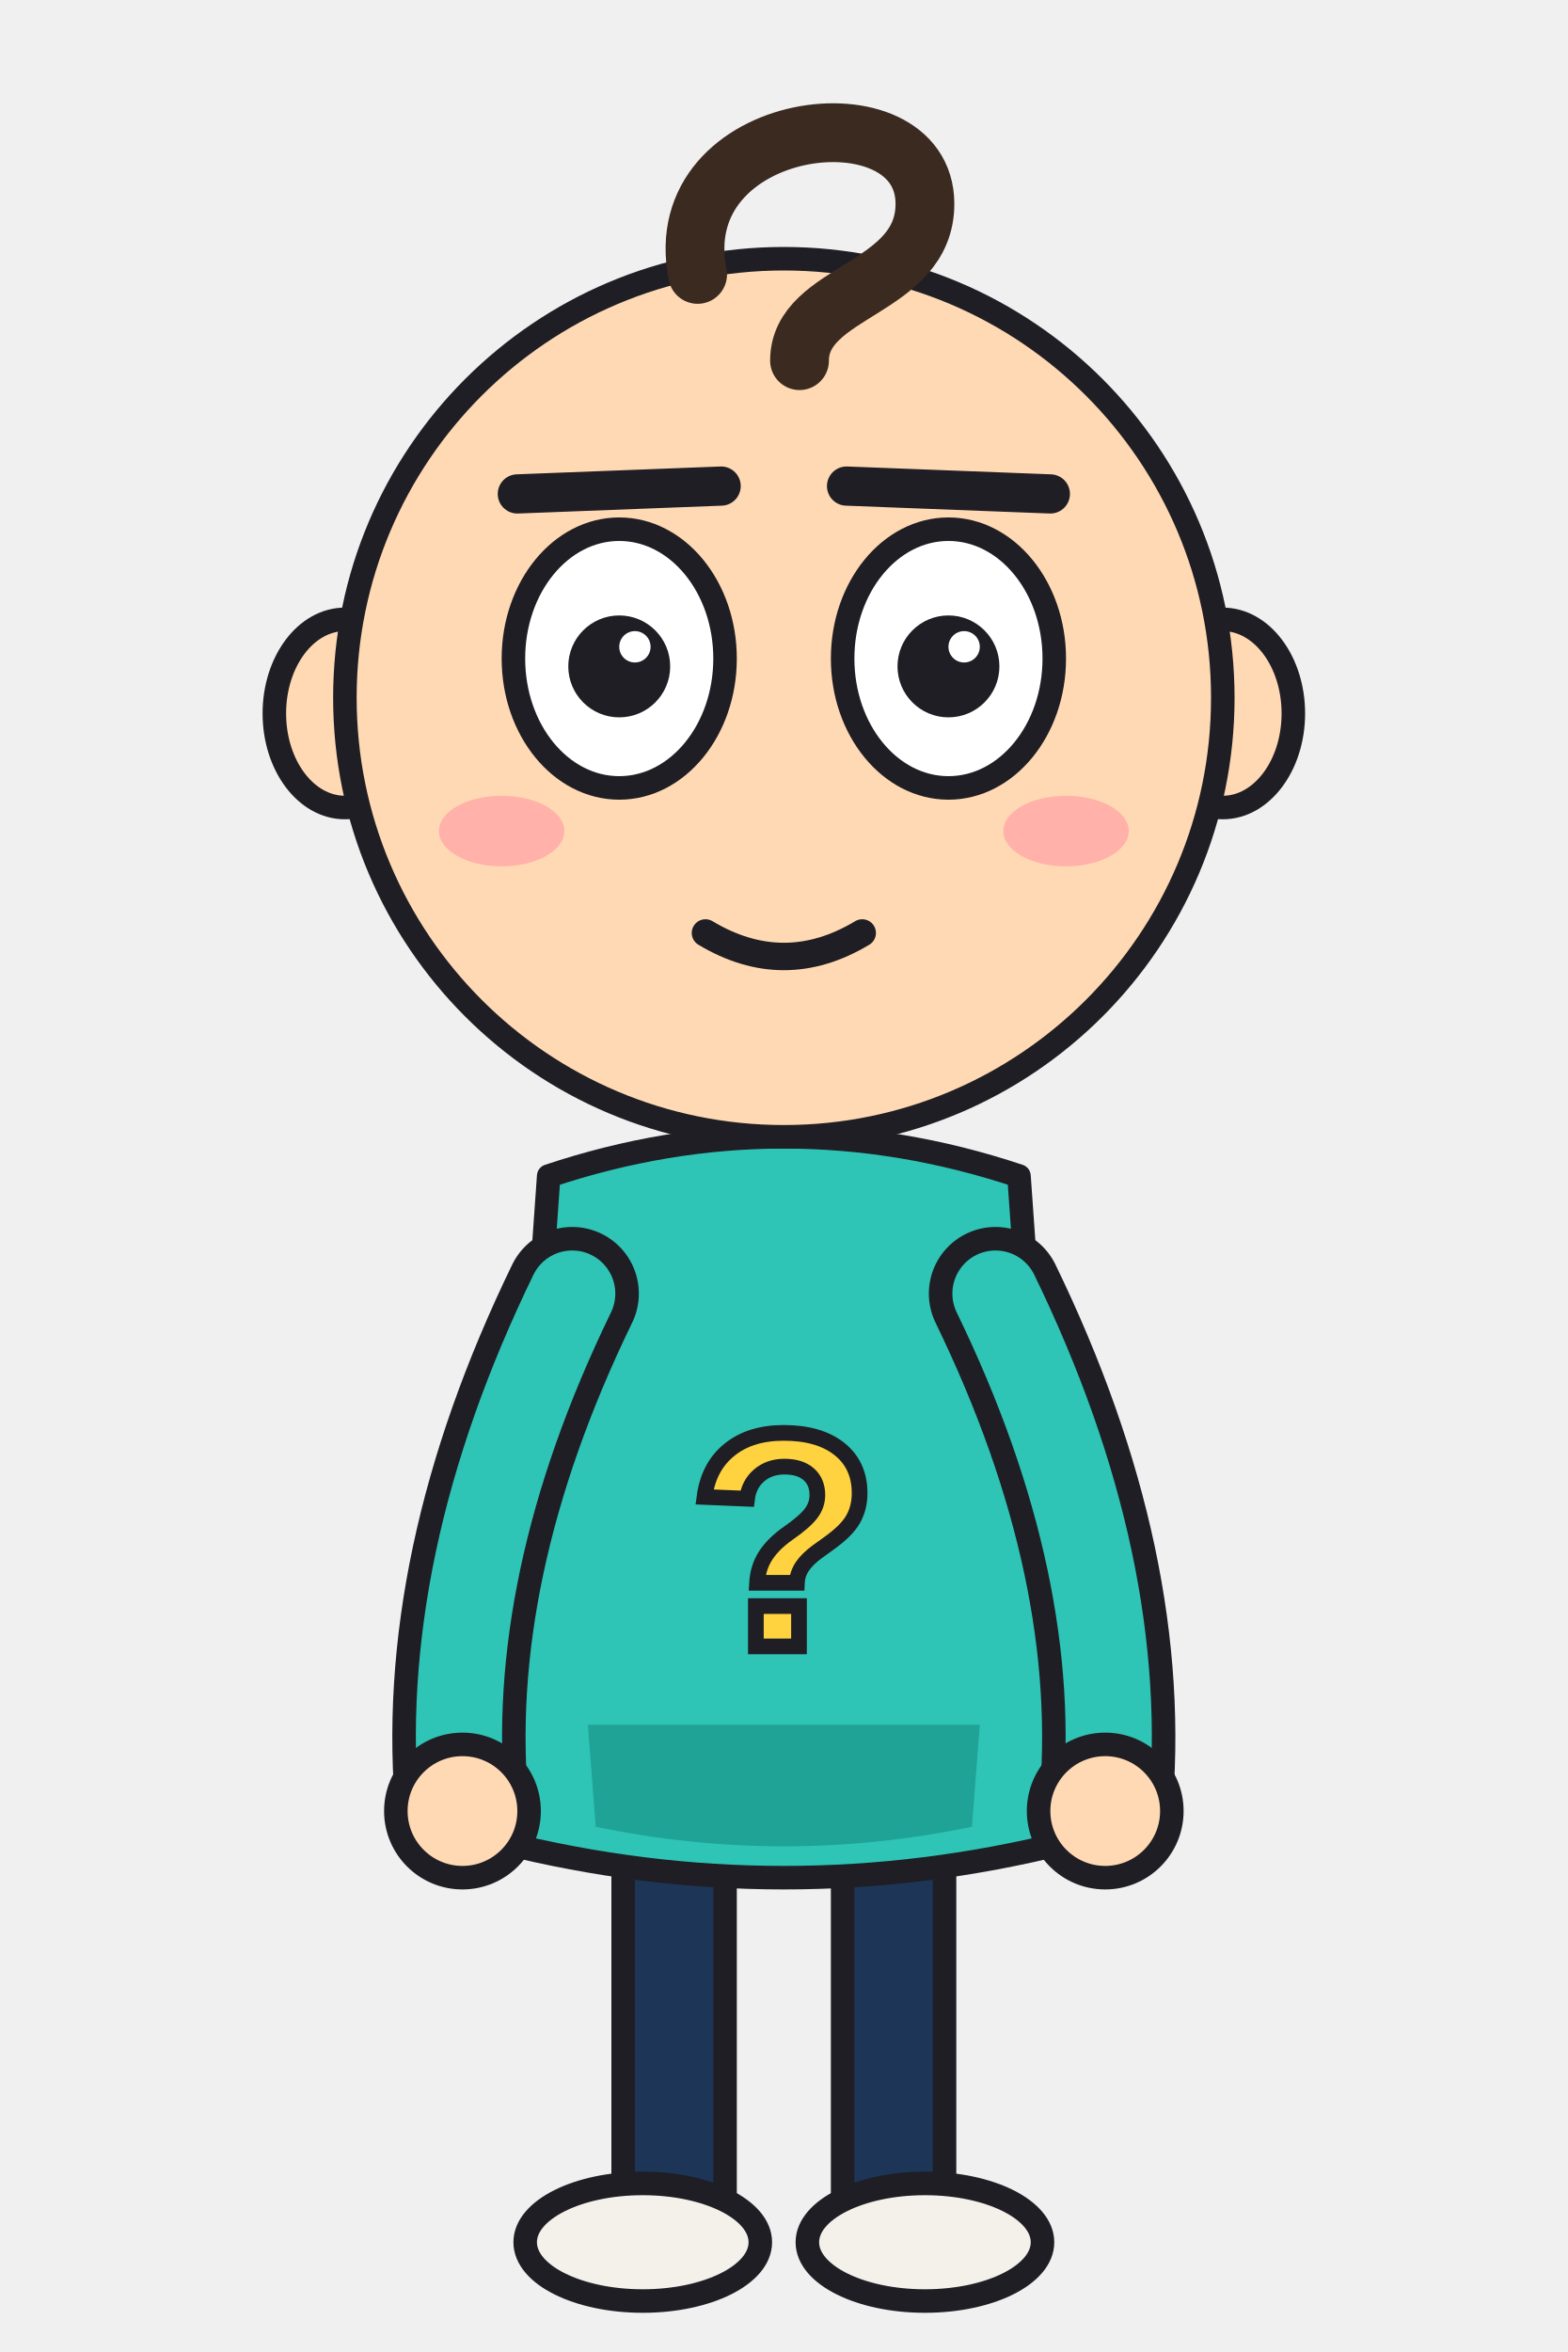
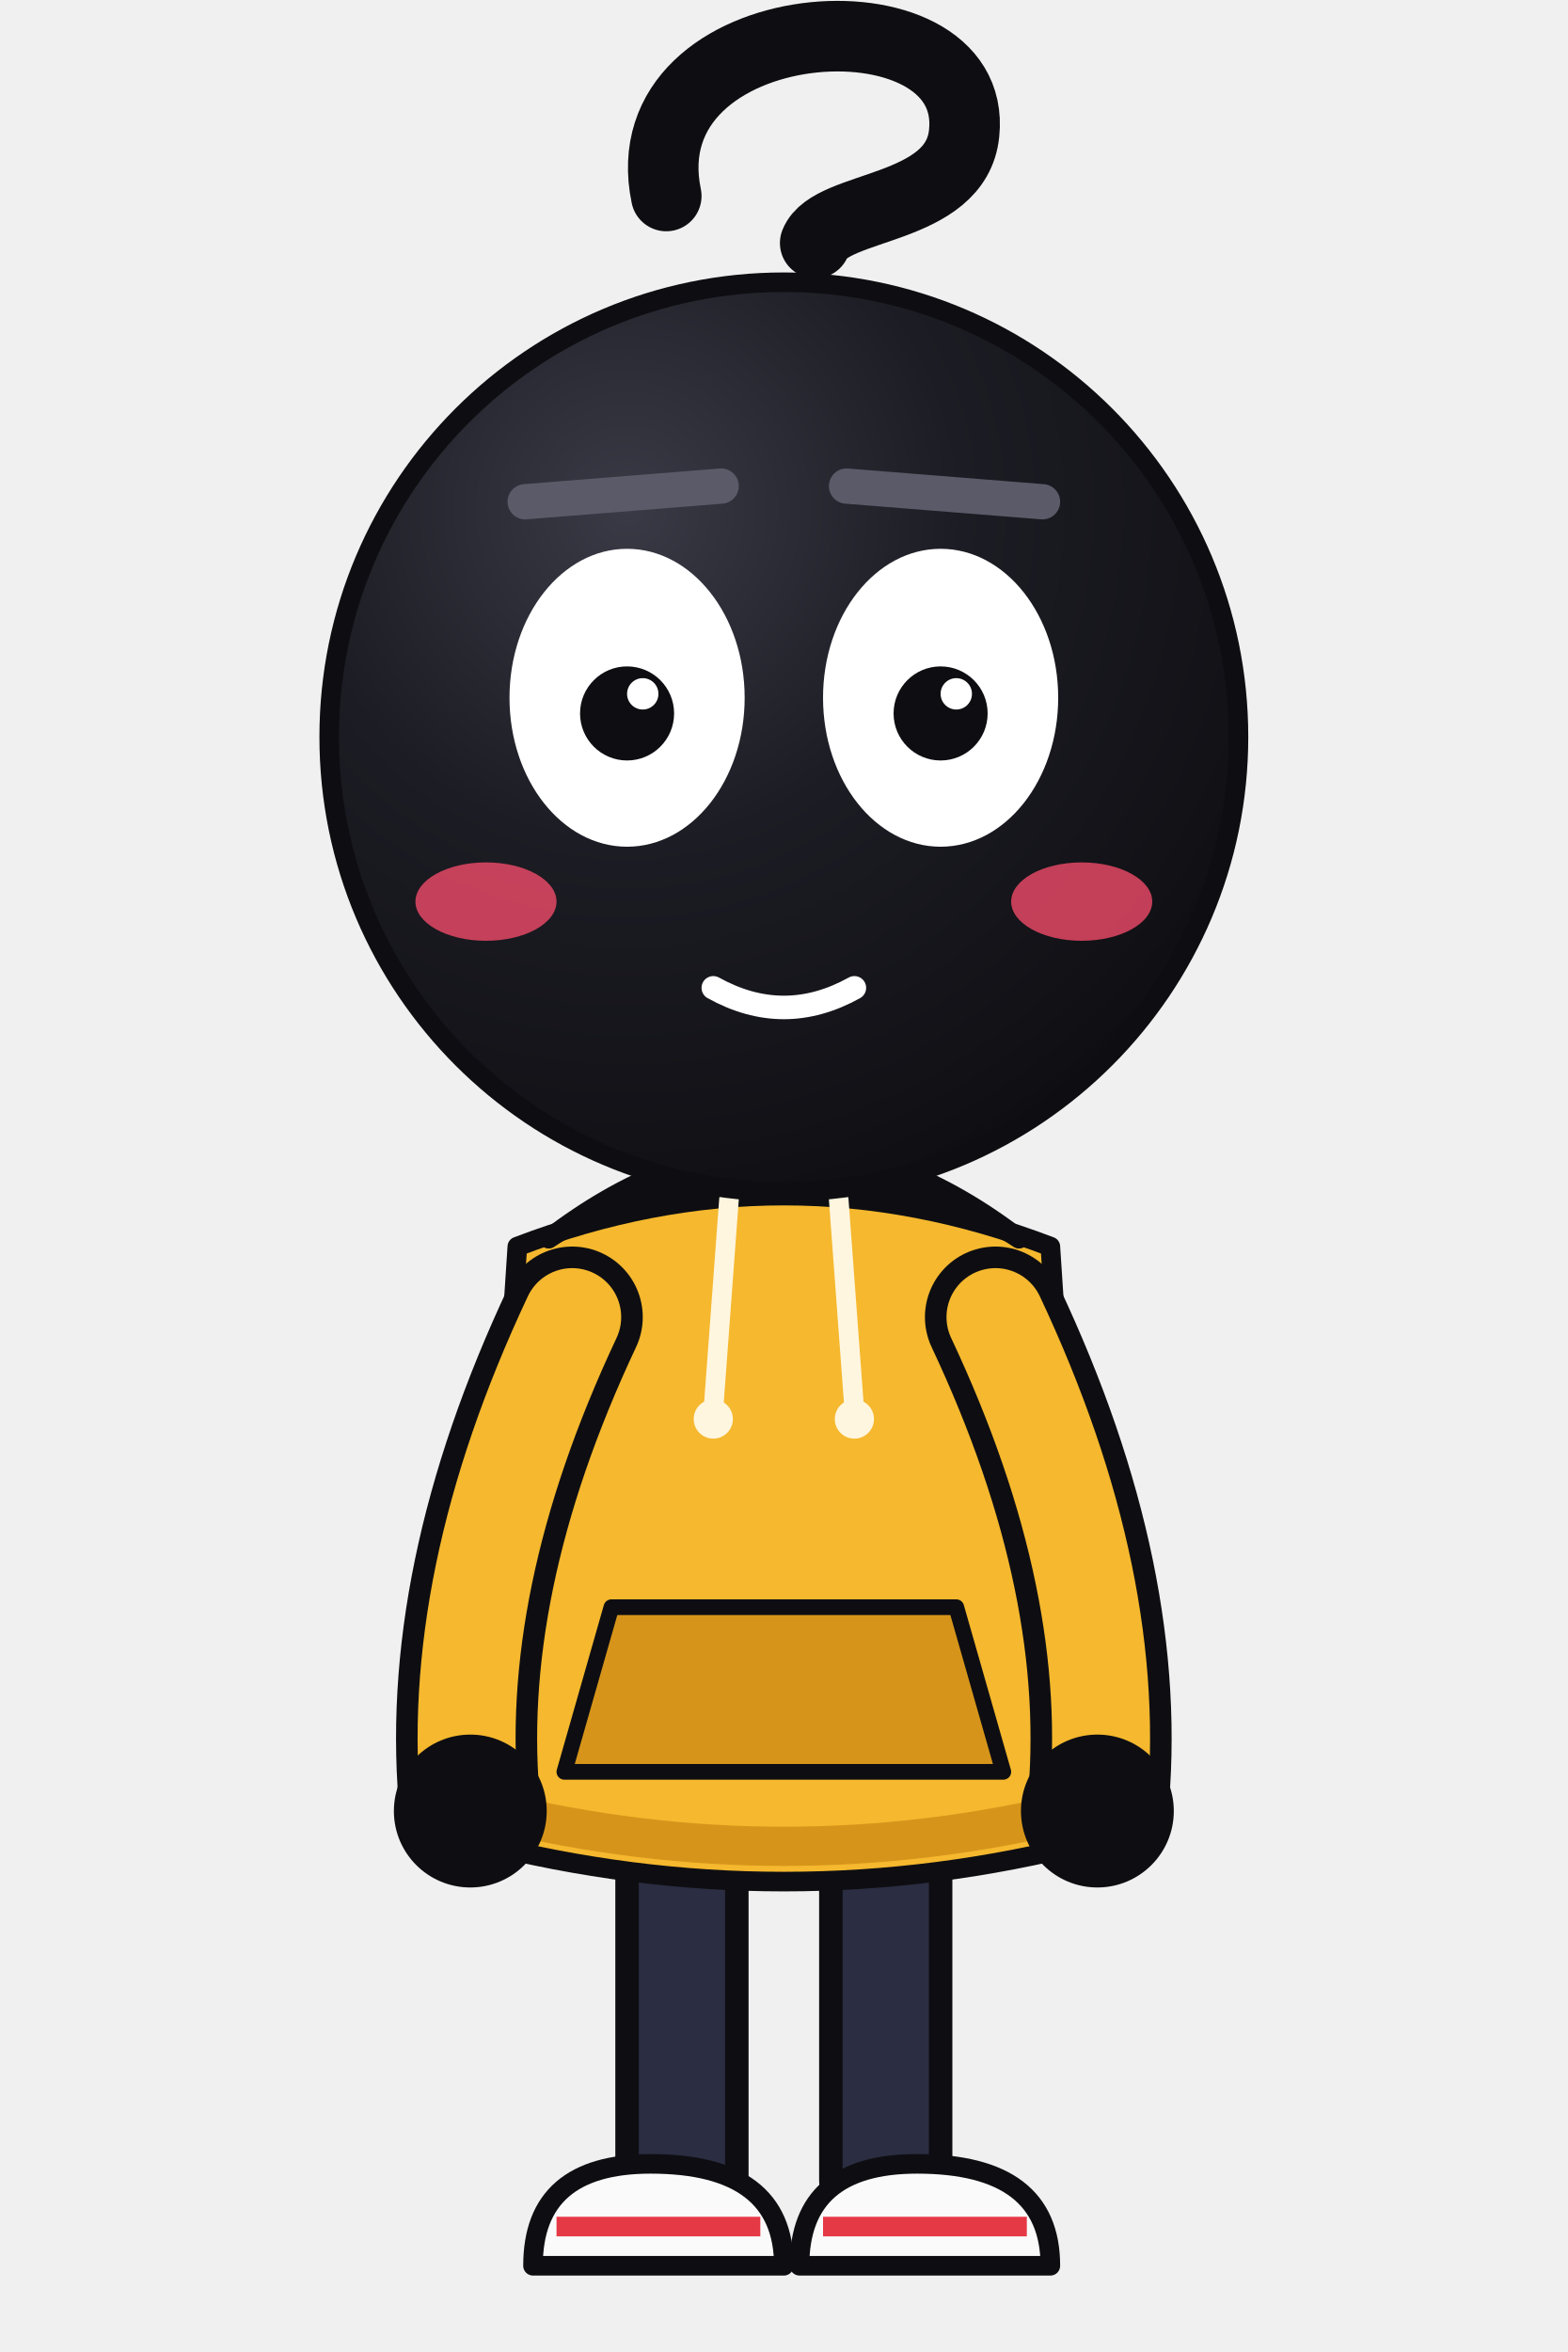
<svg xmlns="http://www.w3.org/2000/svg" width="400" height="600" viewBox="0 0 400 600">
-   <path d="M172 470 L172 560" stroke="#1E1E24" stroke-width="32" stroke-linecap="round" />
-   <path d="M172 470 L172 560" stroke="#1D3557" stroke-width="20" stroke-linecap="round" />
-   <path d="M228 470 L228 560" stroke="#1E1E24" stroke-width="32" stroke-linecap="round" />
-   <path d="M228 470 L228 560" stroke="#1D3557" stroke-width="20" stroke-linecap="round" />
-   <ellipse cx="164" cy="572" rx="30" ry="15" fill="#F4F1EA" stroke="#1E1E24" stroke-width="6" />
-   <ellipse cx="236" cy="572" rx="30" ry="15" fill="#F4F1EA" stroke="#1E1E24" stroke-width="6" />
-   <path d="M140 300 Q200 280 260 300 L272 470 Q200 488 128 470 Z" fill="#2EC4B6" stroke="#1E1E24" stroke-width="6" stroke-linejoin="round" />
-   <path d="M150 440 L250 440 L248 466 Q200 476 152 466Z" fill="#1FA396" />
-   <text x="200" y="420" text-anchor="middle" font-family="Arial Black,Arial" font-weight="900" font-size="78" fill="#FFD23F" stroke="#1E1E24" stroke-width="4">?</text>
-   <path d="M146 330 Q112 400 118 462" fill="none" stroke="#1E1E24" stroke-width="34" stroke-linecap="round" />
-   <path d="M146 330 Q112 400 118 462" fill="none" stroke="#2EC4B6" stroke-width="22" stroke-linecap="round" />
-   <circle cx="118" cy="462" r="17" fill="#FFD9B3" stroke="#1E1E24" stroke-width="6" />
-   <path d="M254 330 Q288 400 282 462" fill="none" stroke="#1E1E24" stroke-width="34" stroke-linecap="round" />
-   <path d="M254 330 Q288 400 282 462" fill="none" stroke="#2EC4B6" stroke-width="22" stroke-linecap="round" />
-   <circle cx="282" cy="462" r="17" fill="#FFD9B3" stroke="#1E1E24" stroke-width="6" />
-   <ellipse cx="88" cy="182" rx="18" ry="24" fill="#FFD9B3" stroke="#1E1E24" stroke-width="6" />
-   <ellipse cx="312" cy="182" rx="18" ry="24" fill="#FFD9B3" stroke="#1E1E24" stroke-width="6" />
-   <circle cx="200" cy="178" r="112" fill="#FFD9B3" stroke="#1E1E24" stroke-width="6" />
-   <path d="M178 70 C170 30 236 22 236 52 C236 74 204 74 204 92" fill="none" stroke="#3B2A20" stroke-width="15" stroke-linecap="round" />
-   <circle cx="204" cy="76" r="0" />
-   <line x1="132" y1="126" x2="184" y2="124" stroke="#1E1E24" stroke-width="10" stroke-linecap="round" />
-   <line x1="216" y1="124" x2="268" y2="126" stroke="#1E1E24" stroke-width="10" stroke-linecap="round" />
-   <ellipse cx="158" cy="168" rx="27" ry="33" fill="#fff" stroke="#1E1E24" stroke-width="6" />
-   <circle cx="158" cy="170" r="13" fill="#1E1E24" />
-   <circle cx="162" cy="165" r="4" fill="#fff" />
-   <ellipse cx="242" cy="168" rx="27" ry="33" fill="#fff" stroke="#1E1E24" stroke-width="6" />
-   <circle cx="242" cy="170" r="13" fill="#1E1E24" />
-   <circle cx="246" cy="165" r="4" fill="#fff" />
-   <path d="M180 238 Q200 250 220 238" fill="none" stroke="#1E1E24" stroke-width="7" stroke-linecap="round" />
-   <ellipse cx="128" cy="212" rx="16" ry="9" fill="#FF8FA3" opacity=".55" />
-   <ellipse cx="272" cy="212" rx="16" ry="9" fill="#FF8FA3" opacity=".55" />
+   <defs>
+     <radialGradient id="hl" gradientUnits="userSpaceOnUse" cx="160" cy="130" r="190">
+       <stop offset="0" stop-color="#3A3A46" />
+       <stop offset=".45" stop-color="#1C1C24" />
+       <stop offset="1" stop-color="#0E0E12" />
+     </radialGradient>
+   </defs>
+   <path d="M174 470 L174 556" stroke="#0E0E12" stroke-width="34" stroke-linecap="round" />
+   <path d="M174 470 L174 556" stroke="#2B2D42" stroke-width="22" stroke-linecap="round" />
+   <path d="M226 470 L226 556" stroke="#0E0E12" stroke-width="34" stroke-linecap="round" />
+   <path d="M226 470 L226 556" stroke="#2B2D42" stroke-width="22" stroke-linecap="round" />
+   <path d="M136 578 Q136 552 166 552 Q200 552 200 578Z" fill="#FAFAFA" stroke="#0E0E12" stroke-width="5" stroke-linejoin="round" />
+   <path d="M142 568 L194 568" stroke="#E63946" stroke-width="5" />
+   <path d="M204 578 Q204 552 234 552 Q268 552 268 578Z" fill="#FAFAFA" stroke="#0E0E12" stroke-width="5" stroke-linejoin="round" />
+   <path d="M210 568 L262 568" stroke="#E63946" stroke-width="5" />
+   <path d="M132 318 Q200 292 268 318 L278 470 Q200 490 122 470 Z" fill="#F5B82E" stroke="#0E0E12" stroke-width="5" stroke-linejoin="round" />
+   <path d="M140 316 Q200 270 260 316 Q236 300 200 300 Q164 300 140 316Z" fill="#D6951A" stroke="#0E0E12" stroke-width="5" stroke-linejoin="round" />
+   <path d="M186 306 L182 360 M214 306 L218 360" stroke="#FFF6E0" stroke-width="5" stroke-linecap="round" />
+   <circle cx="182" cy="362" r="5" fill="#FFF6E0" />
+   <circle cx="218" cy="362" r="5" fill="#FFF6E0" />
+   <path d="M156 410 L244 410 L256 452 L144 452 Z" fill="#D6951A" stroke="#0E0E12" stroke-width="4" stroke-linejoin="round" />
+   <path d="M126 462 Q200 480 274 462" fill="none" stroke="#D6951A" stroke-width="10" />
+   <path d="M146 336 Q114 404 120 462" fill="none" stroke="#0E0E12" stroke-width="36" stroke-linecap="round" />
+   <path d="M146 336 Q114 404 120 462" fill="none" stroke="#F5B82E" stroke-width="25" stroke-linecap="round" />
+   <circle cx="120" cy="462" r="17" fill="url(#hl)" stroke="#0E0E12" stroke-width="5" />
+   <path d="M254 336 Q286 404 280 462" fill="none" stroke="#0E0E12" stroke-width="36" stroke-linecap="round" />
+   <path d="M254 336 Q286 404 280 462" fill="none" stroke="#F5B82E" stroke-width="25" stroke-linecap="round" />
+   <circle cx="280" cy="462" r="17" fill="url(#hl)" stroke="#0E0E12" stroke-width="5" />
+   <path d="M170 50 C160 2 250 -4 246 34 C244 54 212 52 208 62" fill="none" stroke="#0E0E12" stroke-width="18" stroke-linecap="round" />
+   <circle cx="200" cy="188" r="116" fill="url(#hl)" stroke="#0E0E12" stroke-width="5" />
+   <line x1="134" y1="128" x2="184" y2="124" stroke="#5A5A68" stroke-width="9" stroke-linecap="round" />
+   <line x1="216" y1="124" x2="266" y2="128" stroke="#5A5A68" stroke-width="9" stroke-linecap="round" />
+   <ellipse cx="160" cy="178" rx="30" ry="38" fill="#fff" />
+   <circle cx="160" cy="182" r="12" fill="#0E0E12" />
+   <circle cx="164" cy="177" r="4" fill="#fff" />
+   <ellipse cx="240" cy="178" rx="30" ry="38" fill="#fff" />
+   <circle cx="240" cy="182" r="12" fill="#0E0E12" />
+   <circle cx="244" cy="177" r="4" fill="#fff" />
+   <path d="M182 252 Q200 262 218 252" fill="none" stroke="#fff" stroke-width="6" stroke-linecap="round" />
+   <ellipse cx="124" cy="230" rx="18" ry="10" fill="#FF4D6D" opacity=".75" />
+   <ellipse cx="276" cy="230" rx="18" ry="10" fill="#FF4D6D" opacity=".75" />
</svg>
